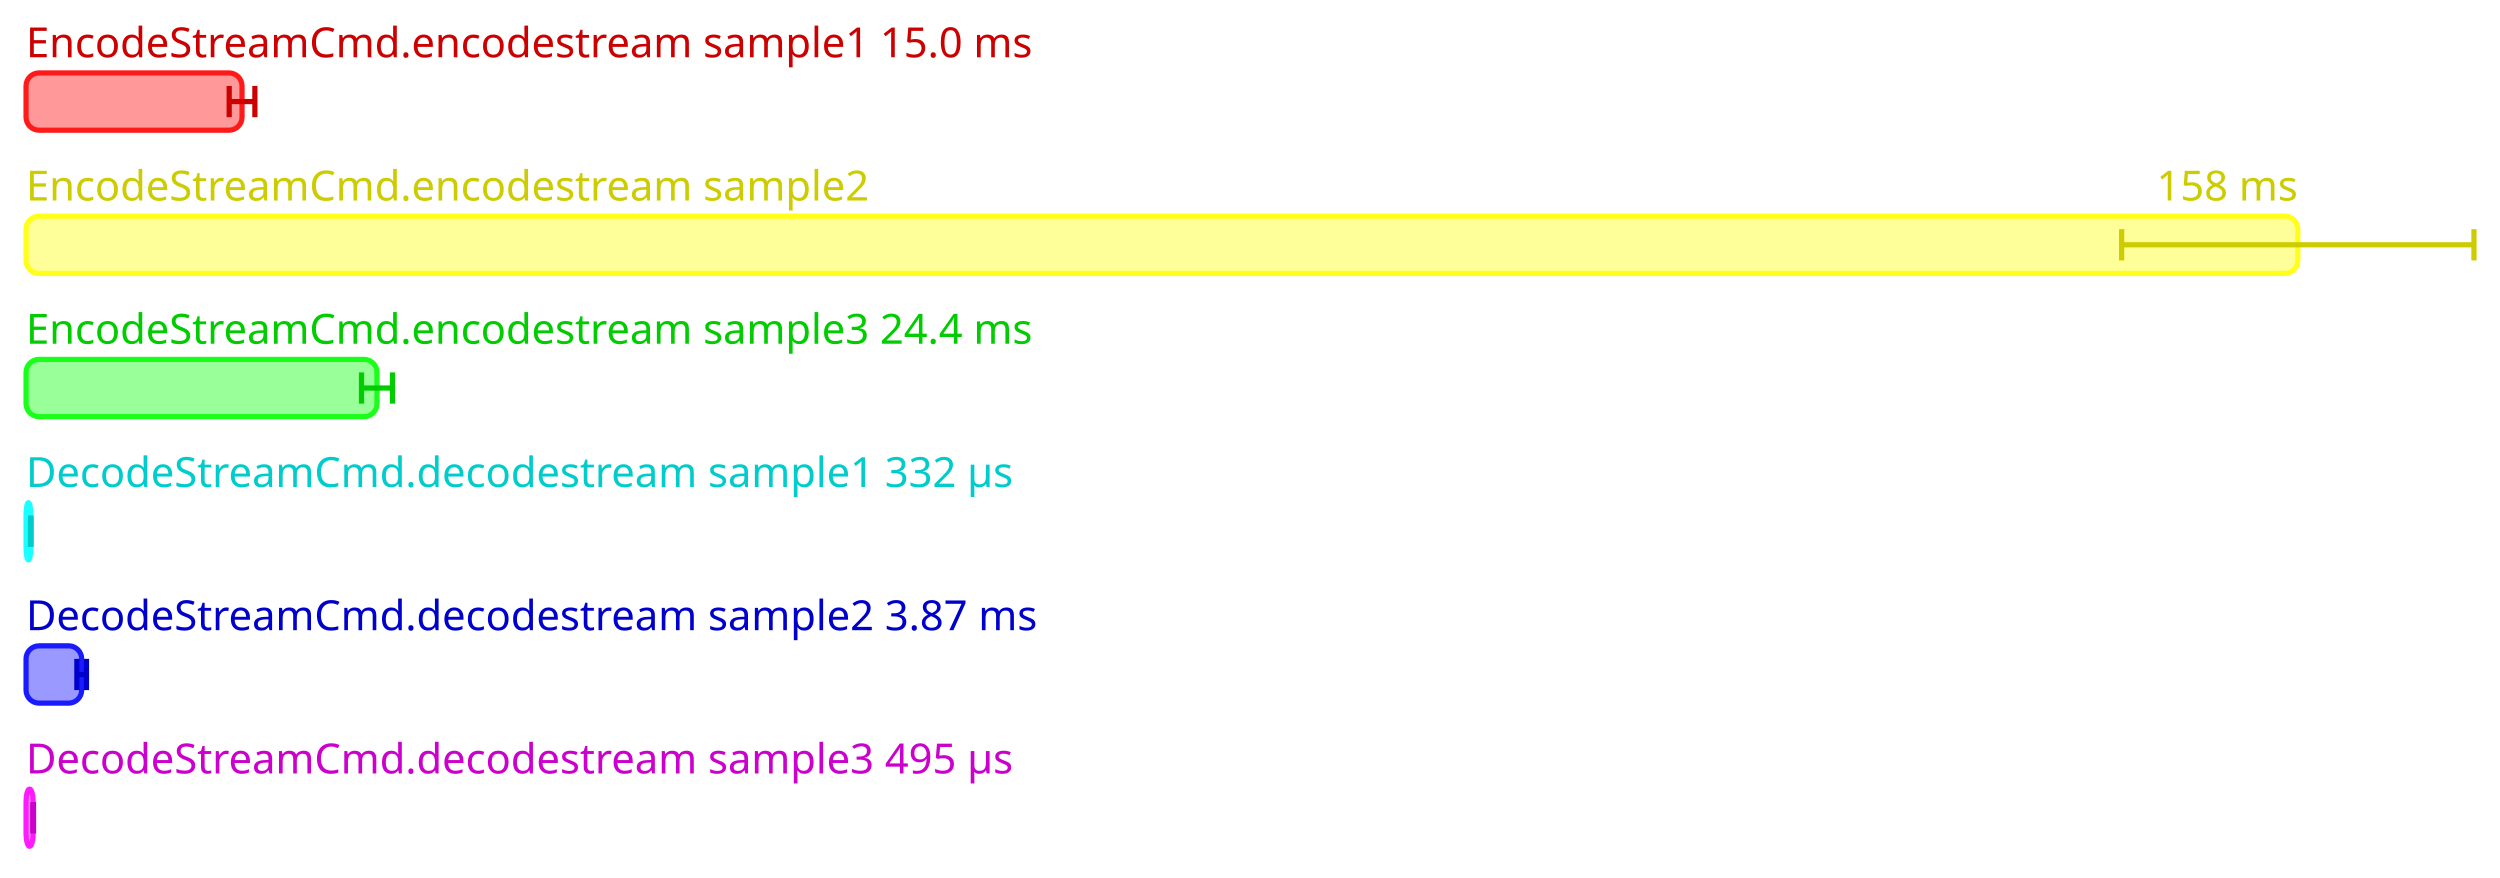
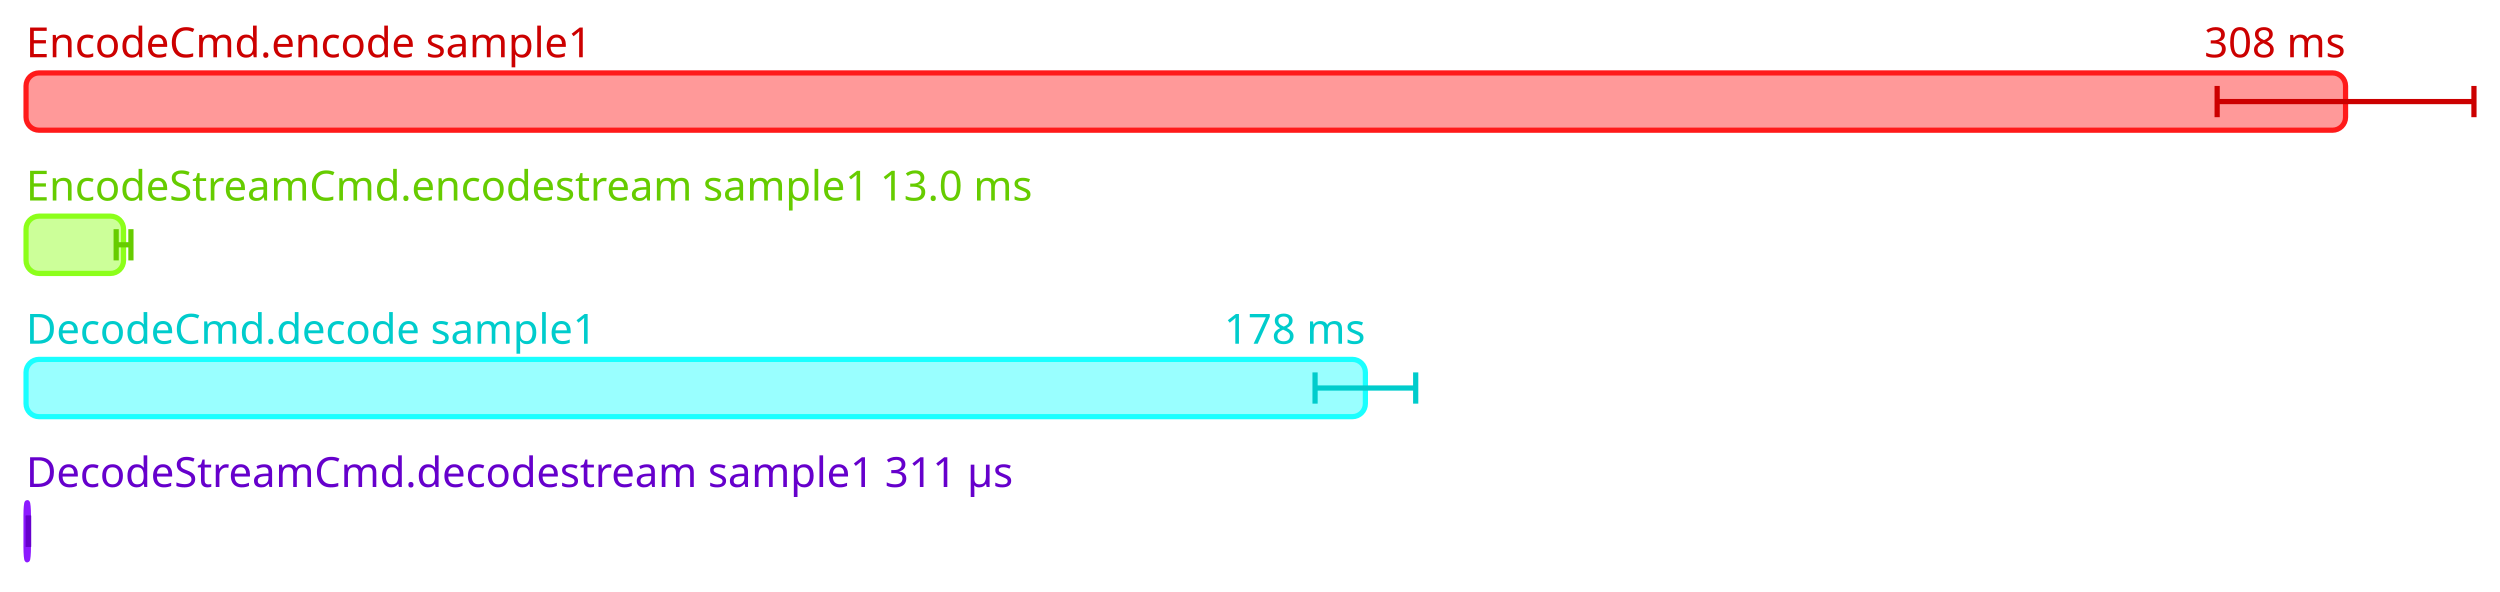
- <svg xmlns="http://www.w3.org/2000/svg" height="337" width="960.0" font-size="16" font-family="sans-serif" stroke-width="2">
+ <svg xmlns="http://www.w3.org/2000/svg" height="227" width="960.0" font-size="16" font-family="sans-serif" stroke-width="2">
  <g transform="translate(10.0 0)">
-     <text fill="hsl(0, 100%, 40%)" y="22">EncodeStreamCmd.encodestream sample1 15.0 ms</text>
+     <g fill="hsl(0, 100%, 40%)">
+       <text y="22">EncodeCmd.encode sample1</text>
+       <text y="22" x="890.693" text-anchor="end">308  ms</text>
+     </g>
    <g>
-       <rect y="28" rx="5" height="22" width="82.939" fill="hsl(0, 100%, 80%)" stroke="hsl(0, 100%, 55%)" />
+       <rect y="28" rx="5" height="22" width="890.693" fill="hsl(0, 100%, 80%)" stroke="hsl(0, 100%, 55%)" />
      <g stroke="hsl(0, 100%, 40%)">
-         <line x1="78.005" x2="87.873" y1="39" y2="39" />
-         <line x1="78.005" x2="78.005" y1="33" y2="45" />
-         <line x1="87.873" x2="87.873" y1="33" y2="45" />
+         <line x1="841.385" x2="940.0" y1="39" y2="39" />
+         <line x1="841.385" x2="841.385" y1="33" y2="45" />
+         <line x1="940.0" x2="940.0" y1="33" y2="45" />
      </g>
    </g>
-     <g fill="hsl(60, 100%, 40%)">
-       <text y="77">EncodeStreamCmd.encodestream sample2</text>
-       <text y="77" x="872.355" text-anchor="end">158  ms</text>
+     <text fill="hsl(90, 100%, 40%)" y="77">EncodeStreamCmd.encodestream sample1 13.0 ms</text>
+     <g>
+       <rect y="83" rx="5" height="22" width="37.444" fill="hsl(90, 100%, 80%)" stroke="hsl(90, 100%, 55%)" />
+       <g stroke="hsl(90, 100%, 40%)">
+         <line x1="34.612" x2="40.276" y1="94" y2="94" />
+         <line x1="34.612" x2="34.612" y1="88" y2="100" />
+         <line x1="40.276" x2="40.276" y1="88" y2="100" />
+       </g>
+     </g>
+     <g fill="hsl(180, 100%, 40%)">
+       <text y="132">DecodeCmd.decode sample1</text>
+       <text y="132" x="514.304" text-anchor="end">178  ms</text>
    </g>
    <g>
-       <rect y="83" rx="5" height="22" width="872.355" fill="hsl(60, 100%, 80%)" stroke="hsl(60, 100%, 55%)" />
-       <g stroke="hsl(60, 100%, 40%)">
-         <line x1="804.71" x2="940.0" y1="94" y2="94" />
-         <line x1="804.71" x2="804.71" y1="88" y2="100" />
-         <line x1="940.0" x2="940.0" y1="88" y2="100" />
+       <rect y="138" rx="5" height="22" width="514.304" fill="hsl(180, 100%, 80%)" stroke="hsl(180, 100%, 55%)" />
+       <g stroke="hsl(180, 100%, 40%)">
+         <line x1="494.982" x2="533.627" y1="149" y2="149" />
+         <line x1="494.982" x2="494.982" y1="143" y2="155" />
+         <line x1="533.627" x2="533.627" y1="143" y2="155" />
      </g>
    </g>
-     <text fill="hsl(120, 100%, 40%)" y="132">EncodeStreamCmd.encodestream sample3 24.4 ms</text>
+     <text fill="hsl(270, 100%, 40%)" y="187">DecodeStreamCmd.decodestream sample1 311  μs</text>
    <g>
-       <rect y="138" rx="5" height="22" width="134.763" fill="hsl(120, 100%, 80%)" stroke="hsl(120, 100%, 55%)" />
-       <g stroke="hsl(120, 100%, 40%)">
-         <line x1="128.822" x2="140.704" y1="149" y2="149" />
-         <line x1="128.822" x2="128.822" y1="143" y2="155" />
-         <line x1="140.704" x2="140.704" y1="143" y2="155" />
-       </g>
-     </g>
-     <text fill="hsl(180, 100%, 40%)" y="187">DecodeStreamCmd.decodestream sample1 332  μs</text>
-     <g>
-       <rect y="193" rx="5" height="22" width="1.828" fill="hsl(180, 100%, 80%)" stroke="hsl(180, 100%, 55%)" />
-       <g stroke="hsl(180, 100%, 40%)">
-         <line x1="1.704" x2="1.953" y1="204" y2="204" />
-         <line x1="1.704" x2="1.704" y1="198" y2="210" />
-         <line x1="1.953" x2="1.953" y1="198" y2="210" />
-       </g>
-     </g>
-     <text fill="hsl(240, 100%, 40%)" y="242">DecodeStreamCmd.decodestream sample2 3.87 ms</text>
-     <g>
-       <rect y="248" rx="5" height="22" width="21.363" fill="hsl(240, 100%, 80%)" stroke="hsl(240, 100%, 55%)" />
-       <g stroke="hsl(240, 100%, 40%)">
-         <line x1="19.526" x2="23.2" y1="259" y2="259" />
-         <line x1="19.526" x2="19.526" y1="253" y2="265" />
-         <line x1="23.2" x2="23.2" y1="253" y2="265" />
-       </g>
-     </g>
-     <text fill="hsl(300, 100%, 40%)" y="297">DecodeStreamCmd.decodestream sample3 495  μs</text>
-     <g>
-       <rect y="303" rx="5" height="22" width="2.732" fill="hsl(300, 100%, 80%)" stroke="hsl(300, 100%, 55%)" />
-       <g stroke="hsl(300, 100%, 40%)">
-         <line x1="2.591" x2="2.874" y1="314" y2="314" />
-         <line x1="2.591" x2="2.591" y1="308" y2="320" />
-         <line x1="2.874" x2="2.874" y1="308" y2="320" />
+       <rect y="193" rx="5" height="22" width="0.9" fill="hsl(270, 100%, 80%)" stroke="hsl(270, 100%, 55%)" />
+       <g stroke="hsl(270, 100%, 40%)">
+         <line x1="0.819" x2="0.98" y1="204" y2="204" />
+         <line x1="0.819" x2="0.819" y1="198" y2="210" />
+         <line x1="0.98" x2="0.98" y1="198" y2="210" />
      </g>
    </g>
  </g>
</svg>
